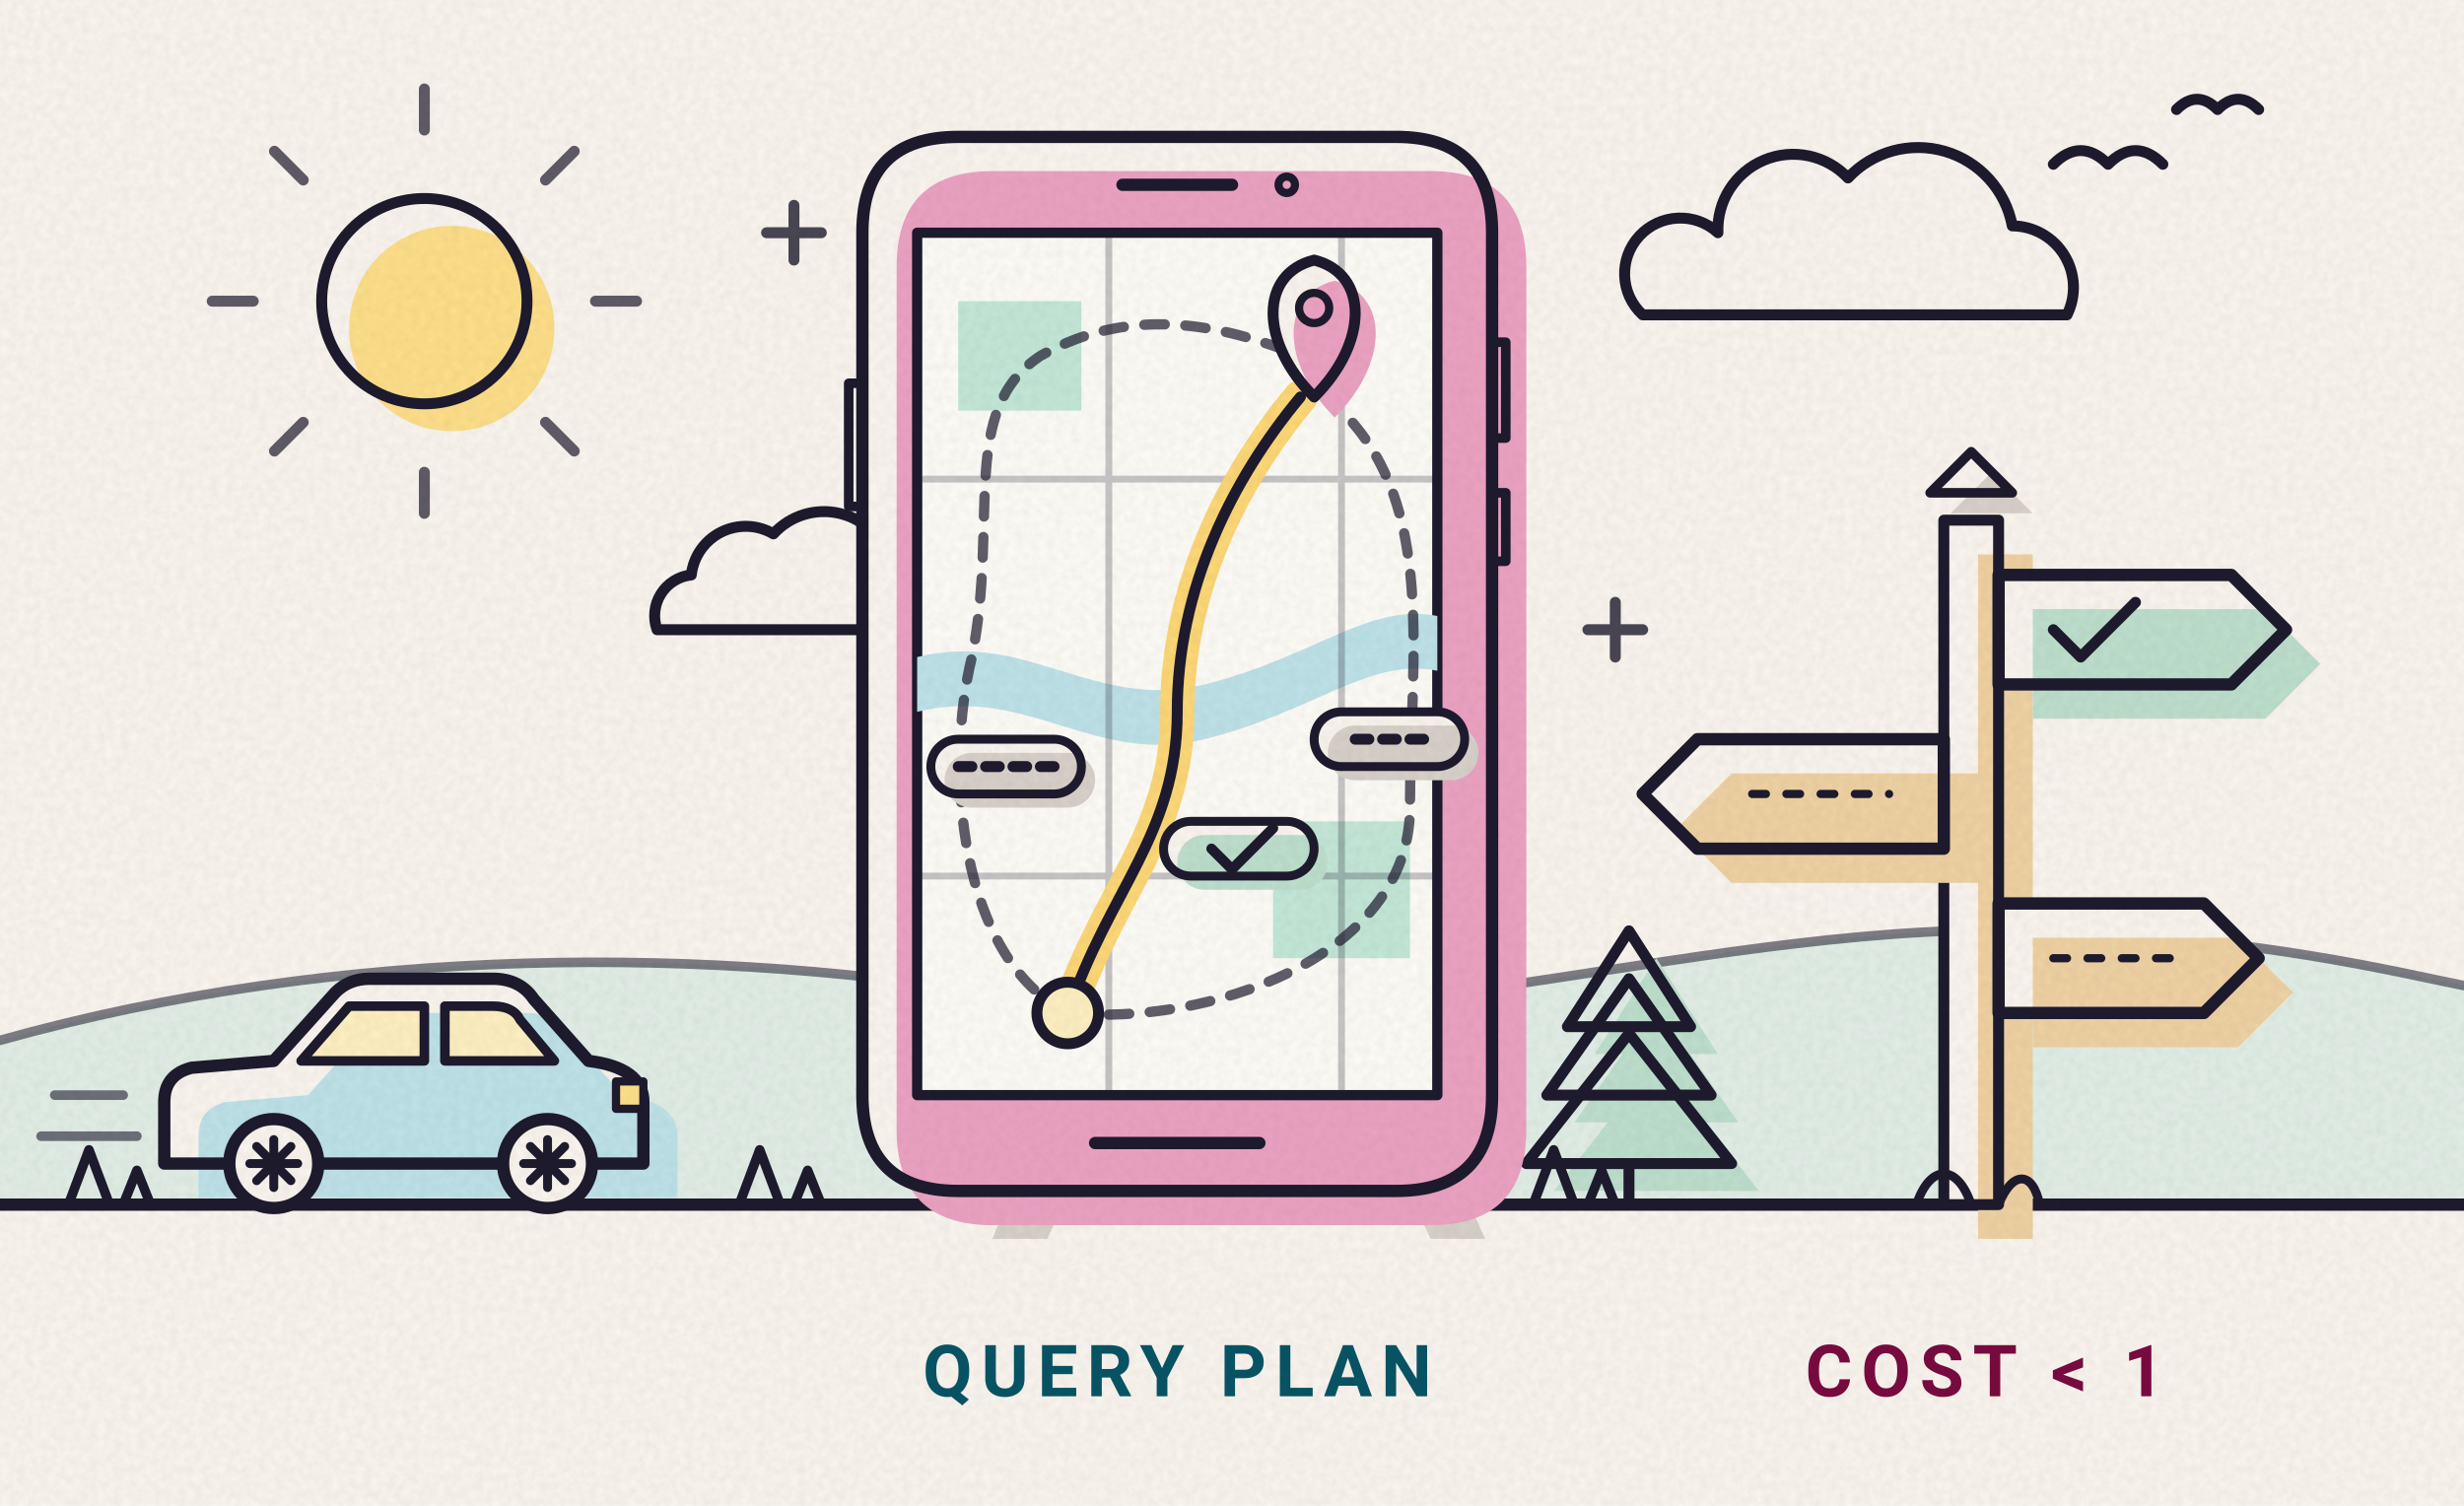
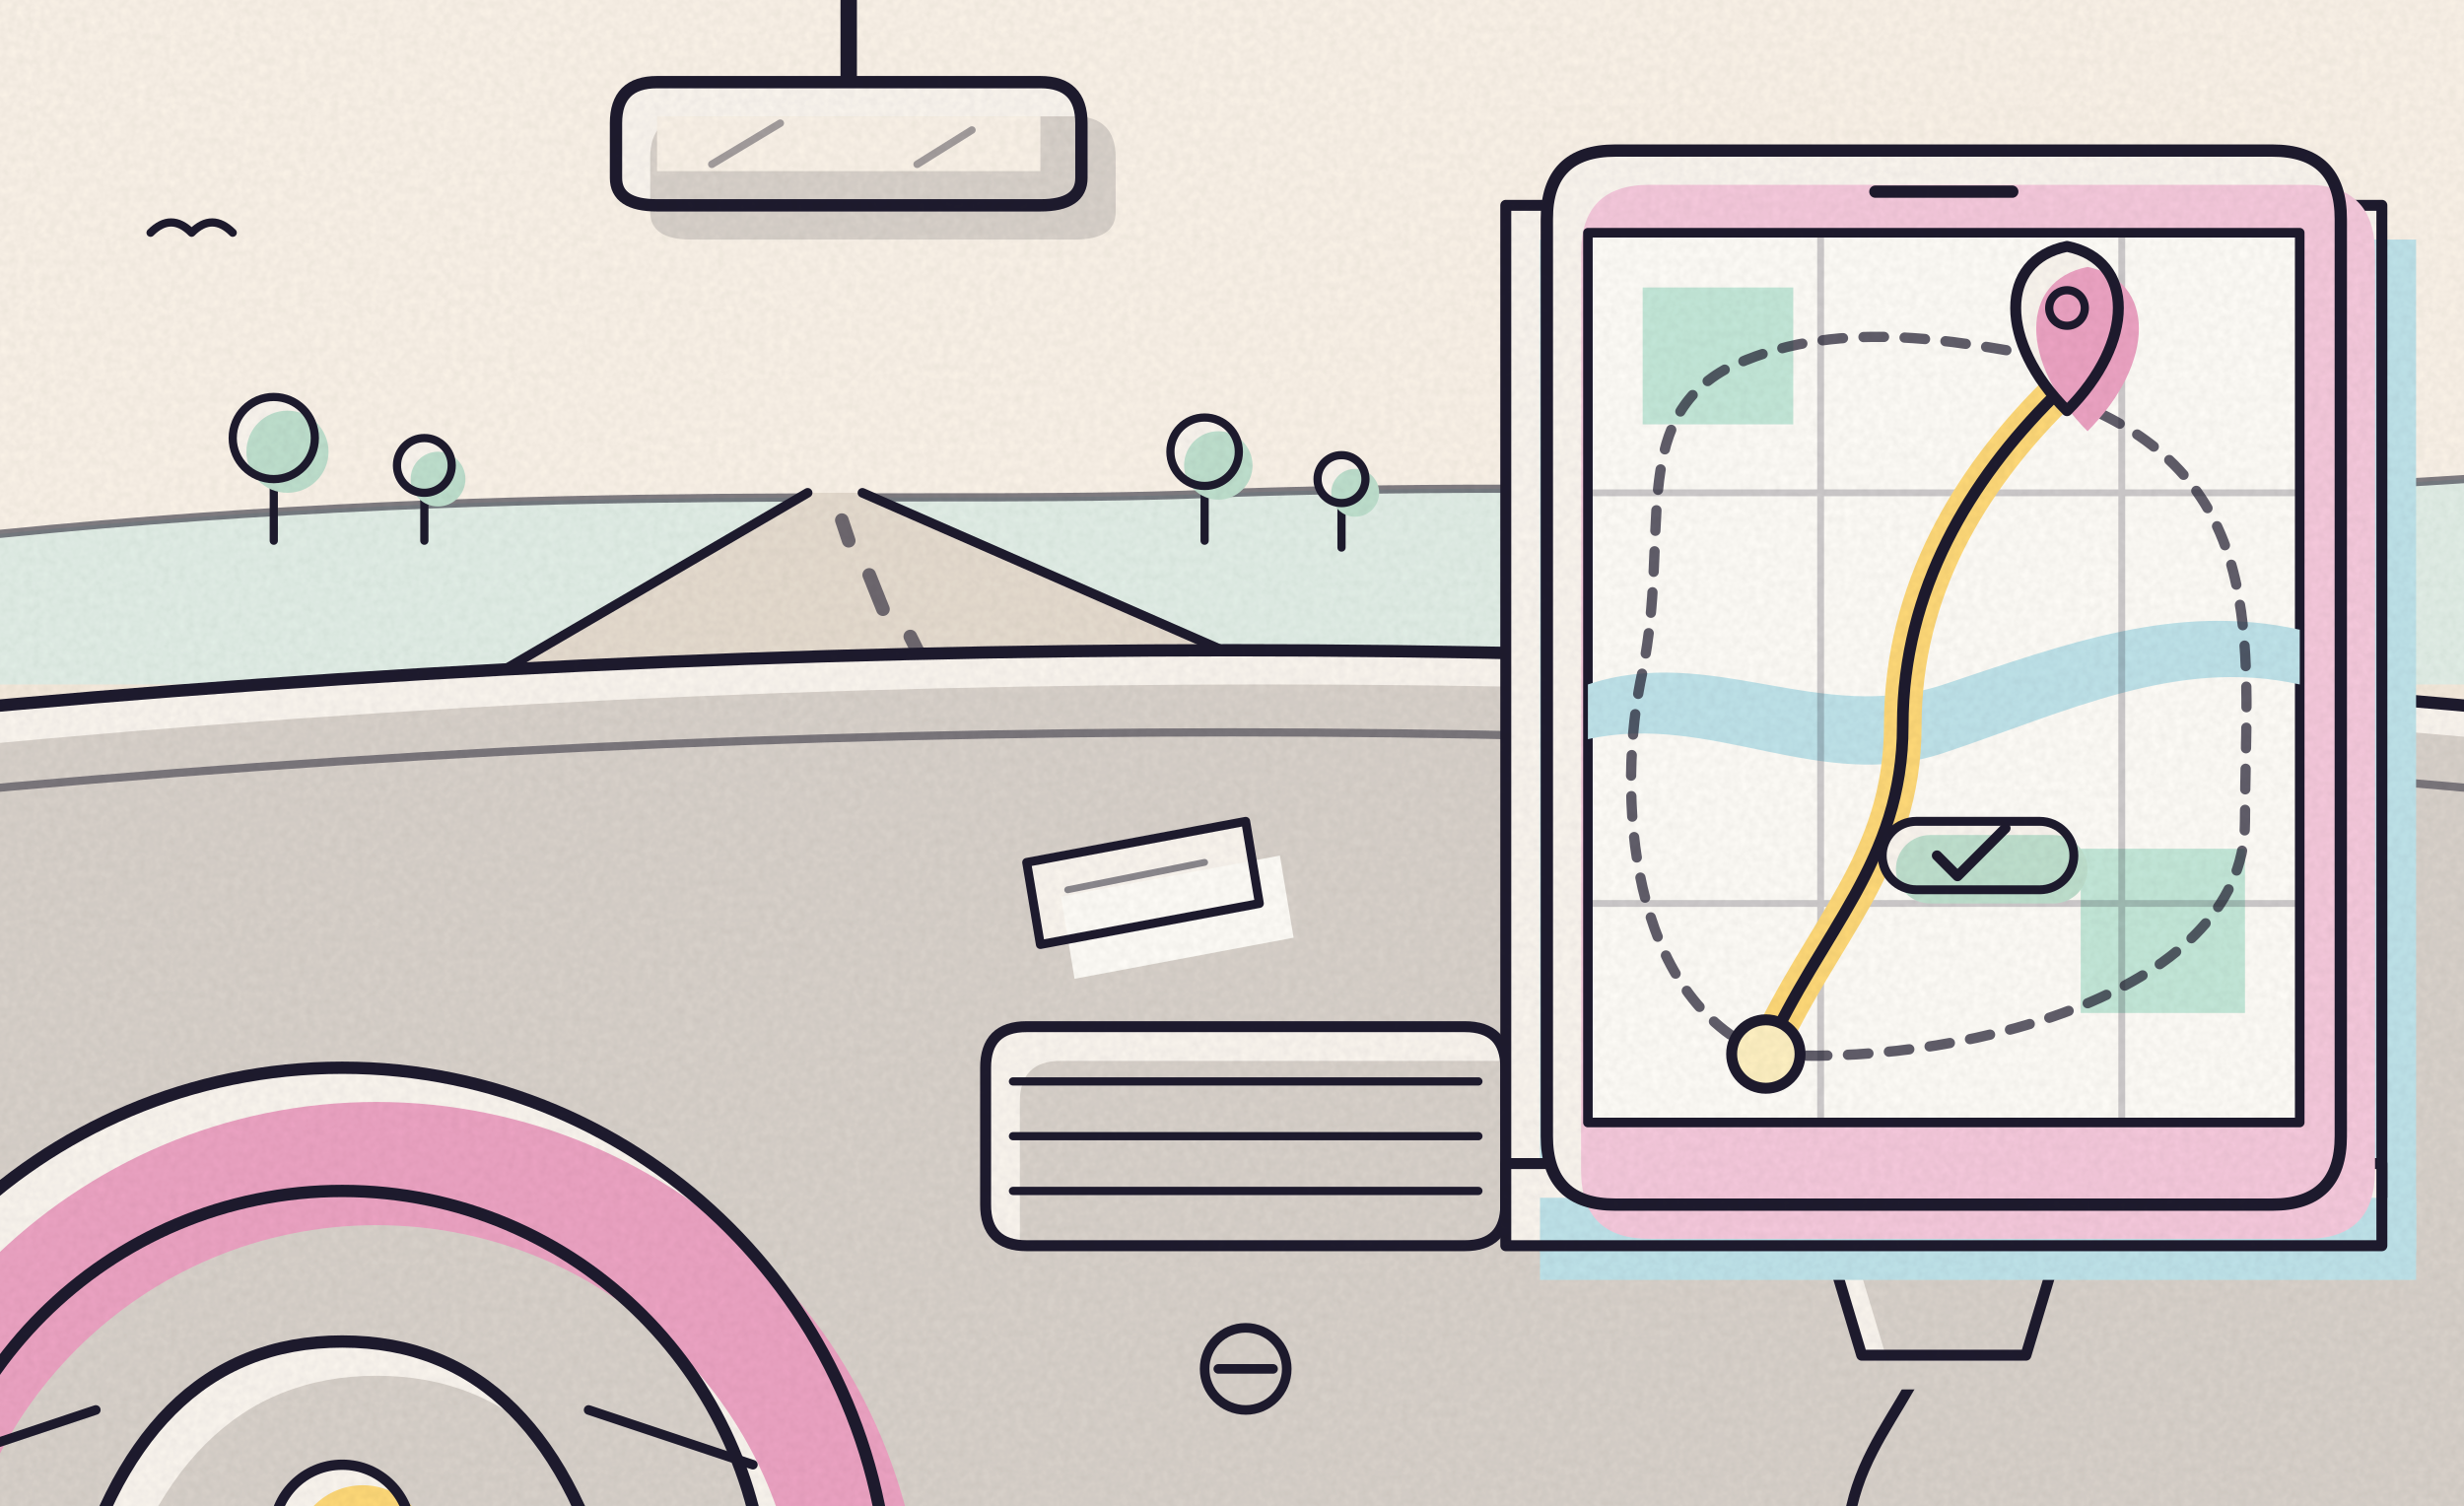
<svg xmlns="http://www.w3.org/2000/svg" xmlns:xlink="http://www.w3.org/1999/xlink" viewBox="0 0 360 220">
  <defs>
    <filter id="rm-grain" x="0" y="0" width="100%" height="100%">
      <feTurbulence type="fractalNoise" baseFrequency=".85" numOctaves="2" stitchTiles="stitch" />
      <feColorMatrix values="0 0 0 0 0  0 0 0 0 0  0 0 0 0 0  0 0 0 .06 0" />
    </filter>
    <g id="rm-s0">
-       <path d="M0 0 L-9 14 H9 Z" />
-       <path d="M0 7 L-12 24 H12 Z" />
-       <path d="M0 15 L-15 34 H15 Z" />
+       <path d="M34 64 a6 6 0 1 0 12 0 a6 6 0 1 0 -12 0Z" />
    </g>
    <g id="rm-s1">
-       <path d="M24 170 V161 Q24 157 28 156 L40 155 L49 145 Q51 143 54 143 H72 Q76 143 78 146 L86 155 Q94 156 94 161 V170Z" />
+       <path d="M58 68 a4 4 0 1 0 8 0 a4 4 0 1 0 -8 0Z" />
    </g>
    <g id="rm-s2">
-       <path d="M44 155 L51 147 H62 V155Z" />
+       <path d="M171 66 a5 5 0 1 0 10 0 a5 5 0 1 0 -10 0Z" />
    </g>
    <g id="rm-s3">
-       <path d="M65 147 H72 Q75 147 76 149 L81 155 H65Z" />
+       <path d="M192.5 70 a3.5 3.5 0 1 0 7 0 a3.5 3.5 0 1 0 -7 0Z" />
    </g>
    <g id="rm-s4">
-       <path d="M90 158 h4 v4 h-4z" />
+       <path d="M96 12 H152 Q158 12 158 18 V26 Q158 30 152 30 H96 Q90 30 90 26 V18 Q90 12 96 12Z" />
    </g>
    <g id="rm-s5">
-       <path d="M150 150 L140 176 H148 L160 150Z" />
+       <path d="M-10 104 Q180 86 370 104 V230 H-10Z" />
    </g>
    <g id="rm-s6">
-       <path d="M200 150 L212 176 H204 L192 150Z" />
+       <path d="M150 150 H214 Q220 150 220 156 V176 Q220 182 214 182 H150 Q144 182 144 176 V156 Q144 150 150 150Z" />
    </g>
    <g id="rm-s7">
-       <path d="M140 20 H204 Q218 20 218 34 V160 Q218 174 204 174 H140 Q126 174 126 160 V34 Q126 20 140 20Z" />
+       <path d="M-30 236 A80 80 0 0 1 130 236 H112 A62 62 0 0 0 -12 236Z" />
    </g>
    <g id="rm-s8">
-       <path d="M134 34 H210 V160 H134Z" />
+       <path d="M10 236 Q20 196 50 196 Q80 196 90 236Z" />
    </g>
    <g id="rm-s9">
-       <path d="M151.5 148 a4.5 4.5 0 1 0 9 0 a4.5 4.5 0 1 0 -9 0Z" />
+       <path d="M40 224 a10 10 0 1 0 20 0 a10 10 0 1 0 -20 0Z" />
    </g>
    <g id="rm-s10">
-       <path d="M192 58 C184 50 184 40 192 38 C200 40 200 50 192 58Z" />
+       <path d="M196 178 H232 L226 198 H202Z" />
    </g>
    <g id="rm-s11">
-       <path d="M140 108 h14 a4 4 0 0 1 0 8 h-14 a4 4 0 0 1 0 -8Z" />
+       <path d="M150 30 H162 V178 H150Z M266 30 H278 V178 H266Z" />
    </g>
    <g id="rm-s12">
-       <path d="M196 104 h14 a4 4 0 0 1 0 8 h-14 a4 4 0 0 1 0 -8Z" />
+       <path d="M150 170 H278 V182 H150Z" />
    </g>
    <g id="rm-s13">
-       <path d="M174 120 h14 a4 4 0 0 1 0 8 h-14 a4 4 0 0 1 0 -8Z" />
+       <path d="M166 22 H262 Q272 22 272 32 V166 Q272 176 262 176 H166 Q156 176 156 166 V32 Q156 22 166 22Z" />
    </g>
    <g id="rm-s14">
-       <path d="M284 76 H292 V176 H284Z" />
+       <path d="M162 34 H266 V164 H162Z" />
    </g>
    <g id="rm-s15">
-       <path d="M292 84 H326 L334 92 L326 100 H292Z" />
+       <path d="M183 154 a5 5 0 1 0 10 0 a5 5 0 1 0 -10 0Z" />
    </g>
    <g id="rm-s16">
-       <path d="M284 108 H248 L240 116 L248 124 H284Z" />
+       <path d="M232 60 C222 50 222 38 232 36 C242 38 242 50 232 60Z" />
    </g>
    <g id="rm-s17">
-       <path d="M292 132 H322 L330 140 L322 148 H292Z" />
+       <path d="M210 120 h18 a5 5 0 0 1 0 10 h-18 a5 5 0 0 1 0 -10Z" />
    </g>
    <g id="rm-s18">
-       <path d="M282 72 L288 66 L294 72Z" />
+       <path d="M150 126 L182 120 L184 132 L152 138Z" />
    </g>
  </defs>
-   <rect width="360" height="220" fill="#FBF6EF" />
+   <rect width="360" height="220" fill="#F6EBDD" />
  <g stroke-linejoin="round" stroke-linecap="round" stroke-width="1.8">
-     <circle cx="66" cy="48" r="15" fill="#FFE08A" />
-     <path d="M47 44 a15 15 0 1 0 30 0 a15 15 0 1 0 -30 0Z" fill="none" stroke="#1E1B2E" stroke-width="1.6" />
-     <path d="M87.0 44.0 L93.0 44.0 M79.7 61.7 L83.9 65.9 M62.0 69.0 L62.0 75.0 M44.3 61.7 L40.1 65.9 M37.0 44.0 L31.0 44.0 M44.3 26.3 L40.1 22.1 M62.0 19.0 L62.0 13.0 M79.7 26.3 L83.9 22.1 " fill="none" stroke="#1E1B2E" stroke-width="1.6" opacity=".7" />
-     <path d="M240 46 h62 a9 9 0 0 0 -8 -13 a14 14 0 0 0 -24 -7 a11 11 0 0 0 -19 8 a8 8 0 0 0 -11 12Z" fill="none" stroke="#1E1B2E" stroke-width="1.6" />
-     <path d="M96 92 h40 a7 7 0 0 0 -6 -10 a10 10 0 0 0 -17 -4 a8 8 0 0 0 -12 6 a6 6 0 0 0 -5 8Z" fill="none" stroke="#1E1B2E" stroke-width="1.6" />
-     <path d="M116 30 v8 M112 34 h8" fill="none" stroke="#1E1B2E" stroke-width="1.6" opacity=".8" />
-     <path d="M236 88 v8 M232 92 h8" fill="none" stroke="#1E1B2E" stroke-width="1.6" opacity=".8" />
-     <path d="M300 24 q4 -4 8 0 q4 -4 8 0 M318 16 q3 -3 6 0 q3 -3 6 0" fill="none" stroke="#1E1B2E" stroke-width="1.6" />
-     <path d="M0 152 C50 138 104 138 150 146 C200 154 250 134 300 136 C330 137 350 142 360 144 V176 H0Z" fill="#E2EFE7" />
-     <path d="M0 152 C50 138 104 138 150 146 C200 154 250 134 300 136 C330 137 350 142 360 144" fill="none" stroke="#1E1B2E" stroke-width="1.4" opacity=".55" />
-     <use xlink:href="#rm-s0" x="238" y="136" fill="#BFE0CE" transform="translate(4 4)" />
-     <use xlink:href="#rm-s0" x="238" y="136" fill="none" stroke="#1E1B2E" stroke-width="1.6" />
-     <path d="M238 170 V176" fill="none" stroke="#1E1B2E" stroke-width="1.6" />
-     <path d="M0 176 H360" fill="none" stroke="#1E1B2E" stroke-width="1.8" />
-     <path d="M10 176 l3 -8 l3 8 M18 176 l2 -5 l2 5 M108 176 l3 -8 l3 8 M116 176 l2 -5 l2 5 M224 176 l3 -8 l3 8 M232 176 l2 -5 l2 5" fill="none" stroke="#1E1B2E" stroke-width="1.4" />
-     <path d="M18 160 h-10 M20 166 h-14" fill="none" stroke="#1E1B2E" stroke-width="1.4" opacity=".6" />
+     <path d="M0 0 H360 V96 H0Z" fill="#FBF3E8" />
+     <path d="M0 78 C80 70 140 74 180 72 C240 70 300 74 360 70 V100 H0Z" fill="#E2EFE7" />
+     <path d="M0 78 C80 70 140 74 180 72 C240 70 300 74 360 70" fill="none" stroke="#1E1B2E" stroke-width="1.2" opacity=".55" />
+     <path d="M70 100 L118 72 H126 L190 100Z" fill="#E6DCCF" />
+     <path d="M70 100 L118 72 M190 100 L126 72" fill="none" stroke="#1E1B2E" stroke-width="1.4" />
+     <path d="M123 76 l1 3 M127 84 l2 5 M133 93 l3 6" fill="none" stroke="#1E1B2E" stroke-width="2" opacity=".6" />
+     <path d="M40 70 v9" fill="none" stroke="#1E1B2E" stroke-width="1.2" />
+     <use xlink:href="#rm-s0" fill="#FBF6EF" />
+     <use xlink:href="#rm-s0" fill="#BFE0CE" transform="translate(2 2)" />
+     <use xlink:href="#rm-s0" fill="none" stroke="#1E1B2E" stroke-width="1.2" />
+     <path d="M62 72 v7" fill="none" stroke="#1E1B2E" stroke-width="1.2" />
    <use xlink:href="#rm-s1" fill="#FBF6EF" />
-     <use xlink:href="#rm-s1" fill="#BFE3EA" transform="translate(5 5)" />
-     <use xlink:href="#rm-s1" fill="none" stroke="#1E1B2E" />
-     <use xlink:href="#rm-s2" fill="#FFF1C2" />
-     <use xlink:href="#rm-s2" fill="none" stroke="#1E1B2E" stroke-width="1.4" />
-     <use xlink:href="#rm-s3" fill="#FFF1C2" />
-     <use xlink:href="#rm-s3" fill="none" stroke="#1E1B2E" stroke-width="1.4" />
-     <use xlink:href="#rm-s4" fill="#FFE08A" />
-     <use xlink:href="#rm-s4" fill="none" stroke="#1E1B2E" stroke-width="1.2" />
-     <circle cx="40" cy="170" r="6.5" fill="#FBF6EF" stroke="#1E1B2E" stroke-width="1.8" />
-     <path d="M36.5 170.0 L43.5 170.0 M37.5 167.5 L42.5 172.5 M40.0 166.5 L40.0 173.5 M42.5 167.5 L37.5 172.5 " fill="none" stroke="#1E1B2E" stroke-width="1.3" />
-     <circle cx="40" cy="170" r="1.6" fill="#1E1B2E" />
-     <circle cx="80" cy="170" r="6.5" fill="#FBF6EF" stroke="#1E1B2E" stroke-width="1.8" />
-     <path d="M76.5 170.0 L83.5 170.0 M77.5 167.5 L82.5 172.5 M80.0 166.5 L80.0 173.5 M82.5 167.5 L77.5 172.5 " fill="none" stroke="#1E1B2E" stroke-width="1.3" />
-     <circle cx="80" cy="170" r="1.6" fill="#1E1B2E" />
+     <use xlink:href="#rm-s1" fill="#BFE0CE" transform="translate(2 2)" />
+     <use xlink:href="#rm-s1" fill="none" stroke="#1E1B2E" stroke-width="1.2" />
+     <path d="M176 71 v8" fill="none" stroke="#1E1B2E" stroke-width="1.2" />
+     <use xlink:href="#rm-s2" fill="#FBF6EF" />
+     <use xlink:href="#rm-s2" fill="#BFE0CE" transform="translate(2 2)" />
+     <use xlink:href="#rm-s2" fill="none" stroke="#1E1B2E" stroke-width="1.2" />
+     <path d="M196 73.5 v6.5" fill="none" stroke="#1E1B2E" stroke-width="1.2" />
+     <use xlink:href="#rm-s3" fill="#FBF6EF" />
+     <use xlink:href="#rm-s3" fill="#BFE0CE" transform="translate(2 2)" />
+     <use xlink:href="#rm-s3" fill="none" stroke="#1E1B2E" stroke-width="1.2" />
+     <path d="M22 34 q3 -3 6 0 q3 -3 6 0" fill="none" stroke="#1E1B2E" stroke-width="1.2" />
+     <path d="M124 0 V12" fill="none" stroke="#1E1B2E" stroke-width="2.4" />
+     <use xlink:href="#rm-s4" fill="#FBF6EF" />
+     <use xlink:href="#rm-s4" fill="#D9D2CB" transform="translate(5 5)" />
+     <use xlink:href="#rm-s4" fill="none" stroke="#1E1B2E" />
+     <path d="M96 17 H152 V25 H96Z" fill="#FBF3E8" />
+     <path d="M104 24 l10 -6 M134 24 l8 -5" fill="none" stroke="#1E1B2E" stroke-width="1.1" opacity=".4" />
    <use xlink:href="#rm-s5" fill="#FBF6EF" />
    <use xlink:href="#rm-s5" fill="#D9D2CB" transform="translate(5 5)" />
-     <use xlink:href="#rm-s5" fill="none" stroke="#1E1B2E" stroke-width="1.6" />
+     <use xlink:href="#rm-s5" fill="none" stroke="#1E1B2E" />
+     <path d="M-10 116 Q180 98 370 116" fill="none" stroke="#1E1B2E" stroke-width="1.2" opacity=".5" />
    <use xlink:href="#rm-s6" fill="#FBF6EF" />
    <use xlink:href="#rm-s6" fill="#D9D2CB" transform="translate(5 5)" />
    <use xlink:href="#rm-s6" fill="none" stroke="#1E1B2E" stroke-width="1.6" />
+     <path d="M148 158 H216 M148 166 H216 M148 174 H216" fill="none" stroke="#1E1B2E" stroke-width="1.2" />
+     <path d="M176 200 a6 6 0 1 0 12 0 a6 6 0 1 0 -12 0Z M178 200 h8" fill="none" stroke="#1E1B2E" stroke-width="1.4" />
    <use xlink:href="#rm-s7" fill="#FBF6EF" />
    <use xlink:href="#rm-s7" fill="#EDA3C3" transform="translate(5 5)" />
    <use xlink:href="#rm-s7" fill="none" stroke="#1E1B2E" />
-     <path d="M218 50 h2 v14 h-2 M218 72 h2 v10 h-2 M126 56 h-2 v18 h2" fill="none" stroke="#1E1B2E" stroke-width="1.4" />
-     <use xlink:href="#rm-s8" fill="#FFFDF8" />
-     <use xlink:href="#rm-s8" fill="none" stroke="#1E1B2E" stroke-width="1.5" />
-     <path d="M164 27 H180" fill="none" stroke="#1E1B2E" stroke-width="1.8" />
-     <path d="M186.8 27 a1.2 1.2 0 1 0 2.4 0 a1.2 1.2 0 1 0 -2.4 0Z" fill="none" stroke="#1E1B2E" stroke-width="1.2" />
-     <path d="M160 167 H184" fill="none" stroke="#1E1B2E" stroke-width="1.8" />
-     <path d="M134 96 C150 92 160 104 176 100 C192 96 200 88 210 90 V98 C200 96 192 104 176 108 C160 112 150 100 134 104Z" fill="#BFE3EA" />
-     <path d="M186 120 H206 V140 H186Z M140 44 H158 V60 H140Z" fill="#C4E8D9" />
-     <path d="M134 70 H210 M134 128 H210 M162 34 V160 M196 34 V160" fill="none" stroke="#1E1B2E" stroke-width="1" opacity=".25" />
-     <path d="M156 148 C140 140 138 112 142 96 C146 76 140 60 152 52 C166 44 180 48 190 52" fill="none" stroke="#1E1B2E" stroke-width="1.5" stroke-dasharray="3 3" opacity=".7" />
-     <path d="M156 148 C176 150 206 140 206 118 C206 96 210 74 196 60" fill="none" stroke="#1E1B2E" stroke-width="1.5" stroke-dasharray="3 3" opacity=".7" />
-     <path d="M156 148 C162 130 172 122 172 104 C172 86 180 70 190 58" fill="none" stroke="#FFD978" stroke-width="5" />
-     <path d="M156 148 C162 130 172 122 172 104 C172 86 180 70 190 58" fill="none" stroke="#1E1B2E" stroke-width="1.6" />
-     <use xlink:href="#rm-s9" fill="#FFF1C2" />
-     <use xlink:href="#rm-s9" fill="none" stroke="#1E1B2E" stroke-width="1.6" />
-     <use xlink:href="#rm-s10" fill="#FBF6EF" />
-     <use xlink:href="#rm-s10" fill="#EDA3C3" transform="translate(3 3)" />
-     <use xlink:href="#rm-s10" fill="none" stroke="#1E1B2E" stroke-width="1.6" />
-     <path d="M189.8 45 a2.2 2.2 0 1 0 4.4 0 a2.2 2.2 0 1 0 -4.4 0Z" fill="none" stroke="#1E1B2E" stroke-width="1.2" />
-     <use xlink:href="#rm-s11" fill="#FBF6EF" />
-     <use xlink:href="#rm-s11" fill="#D9D2CB" transform="translate(2 2)" />
-     <use xlink:href="#rm-s11" fill="none" stroke="#1E1B2E" stroke-width="1.3" />
-     <path d="M140 112 h2 M144 112 h2 M148 112 h2 M152 112 h2" fill="none" stroke="#1E1B2E" stroke-width="1.6" />
-     <use xlink:href="#rm-s12" fill="#FBF6EF" />
-     <use xlink:href="#rm-s12" fill="#D9D2CB" transform="translate(2 2)" />
-     <use xlink:href="#rm-s12" fill="none" stroke="#1E1B2E" stroke-width="1.3" />
-     <path d="M198 108 h2 M202 108 h2 M206 108 h2" fill="none" stroke="#1E1B2E" stroke-width="1.6" />
-     <use xlink:href="#rm-s13" fill="#FBF6EF" />
-     <use xlink:href="#rm-s13" fill="#BFE0CE" transform="translate(2 2)" />
-     <use xlink:href="#rm-s13" fill="none" stroke="#1E1B2E" stroke-width="1.3" />
-     <path d="M177 124 l3 3 l6 -6" fill="none" stroke="#1E1B2E" stroke-width="1.5" />
-     <use xlink:href="#rm-s14" fill="#FBF6EF" />
-     <use xlink:href="#rm-s14" fill="#F0D3A4" transform="translate(5 5)" />
-     <use xlink:href="#rm-s14" fill="none" stroke="#1E1B2E" stroke-width="1.6" />
-     <use xlink:href="#rm-s15" fill="#FBF6EF" />
-     <use xlink:href="#rm-s15" fill="#BFE0CE" transform="translate(5 5)" />
-     <use xlink:href="#rm-s15" fill="none" stroke="#1E1B2E" />
-     <path d="M300 92 l4 4 l8 -8" fill="none" stroke="#1E1B2E" stroke-width="1.6" />
-     <use xlink:href="#rm-s16" fill="#FBF6EF" />
-     <use xlink:href="#rm-s16" fill="#F0D3A4" transform="translate(5 5)" />
-     <use xlink:href="#rm-s16" fill="none" stroke="#1E1B2E" />
-     <path d="M256 116 h20" fill="none" stroke="#1E1B2E" stroke-width="1.2" stroke-dasharray="2 3" />
-     <use xlink:href="#rm-s17" fill="#FBF6EF" />
-     <use xlink:href="#rm-s17" fill="#F0D3A4" transform="translate(5 5)" />
-     <use xlink:href="#rm-s17" fill="none" stroke="#1E1B2E" />
-     <path d="M300 140 h18" fill="none" stroke="#1E1B2E" stroke-width="1.2" stroke-dasharray="2 3" />
+     <use xlink:href="#rm-s8" fill="#FBF6EF" />
+     <use xlink:href="#rm-s8" fill="#D9D2CB" transform="translate(5 5)" />
+     <use xlink:href="#rm-s8" fill="none" stroke="#1E1B2E" />
+     <use xlink:href="#rm-s9" fill="#FBF6EF" />
+     <use xlink:href="#rm-s9" fill="#FFD978" transform="translate(3 3)" />
+     <use xlink:href="#rm-s9" fill="none" stroke="#1E1B2E" stroke-width="1.5" />
+     <path d="M-10 214 L14 206 M110 214 L86 206" fill="none" stroke="#1E1B2E" stroke-width="1.4" />
+     <g transform="translate(70 0)">
+       <path d="M200 230 C198 210 214 204 214 186" fill="none" stroke="#1E1B2E" stroke-width="1.6" />
+       <use xlink:href="#rm-s10" fill="#FBF6EF" />
+       <use xlink:href="#rm-s10" fill="#D9D2CB" transform="translate(5 5)" />
+       <use xlink:href="#rm-s10" fill="none" stroke="#1E1B2E" stroke-width="1.6" />
+       <path d="M206 186 h16" fill="none" stroke="#1E1B2E" stroke-width="1.2" />
+       <use xlink:href="#rm-s11" fill="#FBF6EF" />
+       <use xlink:href="#rm-s11" fill="#BFE3EA" transform="translate(5 5)" />
+       <use xlink:href="#rm-s11" fill="none" stroke="#1E1B2E" stroke-width="1.6" />
+       <use xlink:href="#rm-s12" fill="#FBF6EF" />
+       <use xlink:href="#rm-s12" fill="#BFE3EA" transform="translate(5 5)" />
+       <use xlink:href="#rm-s12" fill="none" stroke="#1E1B2E" stroke-width="1.6" />
+       <use xlink:href="#rm-s13" fill="#FBF6EF" />
+       <use xlink:href="#rm-s13" fill="#F6C9DC" transform="translate(5 5)" />
+       <use xlink:href="#rm-s13" fill="none" stroke="#1E1B2E" />
+       <use xlink:href="#rm-s14" fill="#FFFDF8" />
+       <use xlink:href="#rm-s14" fill="none" stroke="#1E1B2E" stroke-width="1.4" />
+       <path d="M204 28 H224" fill="none" stroke="#1E1B2E" stroke-width="1.8" />
+       <path d="M162 100 C180 94 196 106 214 100 C232 94 248 88 266 92 V100 C248 96 232 104 214 110 C196 116 180 104 162 108Z" fill="#BFE3EA" />
+       <path d="M234 124 H258 V148 H234Z M170 42 H192 V62 H170Z" fill="#C4E8D9" />
+       <path d="M162 72 H266 M162 132 H266 M196 34 V164 M240 34 V164" fill="none" stroke="#1E1B2E" stroke-width="1" opacity=".22" />
+       <path d="M188 154 C168 146 166 116 170 98 C174 78 168 62 182 54 C198 46 216 50 228 52" fill="none" stroke="#1E1B2E" stroke-width="1.5" stroke-dasharray="3 3" opacity=".7" />
+       <path d="M188 154 C214 156 258 146 258 120 C258 96 262 72 236 60" fill="none" stroke="#1E1B2E" stroke-width="1.5" stroke-dasharray="3 3" opacity=".7" />
+       <path d="M188 154 C196 136 208 126 208 106 C208 86 218 70 230 58" fill="none" stroke="#FFD978" stroke-width="5.5" />
+       <path d="M188 154 C196 136 208 126 208 106 C208 86 218 70 230 58" fill="none" stroke="#1E1B2E" stroke-width="1.7" />
+       <use xlink:href="#rm-s15" fill="#FFF1C2" />
+       <use xlink:href="#rm-s15" fill="none" stroke="#1E1B2E" stroke-width="1.6" />
+       <use xlink:href="#rm-s16" fill="#FBF6EF" />
+       <use xlink:href="#rm-s16" fill="#EDA3C3" transform="translate(3 3)" />
+       <use xlink:href="#rm-s16" fill="none" stroke="#1E1B2E" stroke-width="1.6" />
+       <path d="M229.4 45 a2.6 2.6 0 1 0 5.2 0 a2.6 2.6 0 1 0 -5.2 0Z" fill="none" stroke="#1E1B2E" stroke-width="1.2" />
+       <use xlink:href="#rm-s17" fill="#FBF6EF" />
+       <use xlink:href="#rm-s17" fill="#BFE0CE" transform="translate(2 2)" />
+       <use xlink:href="#rm-s17" fill="none" stroke="#1E1B2E" stroke-width="1.3" />
+       <path d="M213 125 l3 3 l7 -7" fill="none" stroke="#1E1B2E" stroke-width="1.5" />
+     </g>
    <use xlink:href="#rm-s18" fill="#FBF6EF" />
-     <use xlink:href="#rm-s18" fill="#D9D2CB" transform="translate(3 3)" />
-     <use xlink:href="#rm-s18" fill="none" stroke="#1E1B2E" stroke-width="1.4" />
-     <path d="M280 176 c2 -6 6 -6 8 0 M292 176 c2 -5 5 -5 6 0" fill="none" stroke="#1E1B2E" stroke-width="1.3" />
-     <text x="172" y="204" fill="#075566" font-family="system-ui,-apple-system,Segoe UI,Roboto,sans-serif" font-size="10.5" font-weight="700" letter-spacing="1.3" text-anchor="middle">QUERY PLAN</text>
-     <text x="290" y="204" fill="#7A0A40" font-family="system-ui,-apple-system,Segoe UI,Roboto,sans-serif" font-size="10.5" font-weight="700" letter-spacing="1.3" text-anchor="middle">COST &lt; 1</text>
+     <use xlink:href="#rm-s18" fill="#FFFDF8" transform="translate(5 5)" />
+     <use xlink:href="#rm-s18" fill="none" stroke="#1E1B2E" stroke-width="1.3" />
+     <path d="M156 130 l20 -4" fill="none" stroke="#1E1B2E" stroke-width="1" opacity=".5" />
  </g>
  <rect width="360" height="220" filter="url(#rm-grain)" />
</svg>
